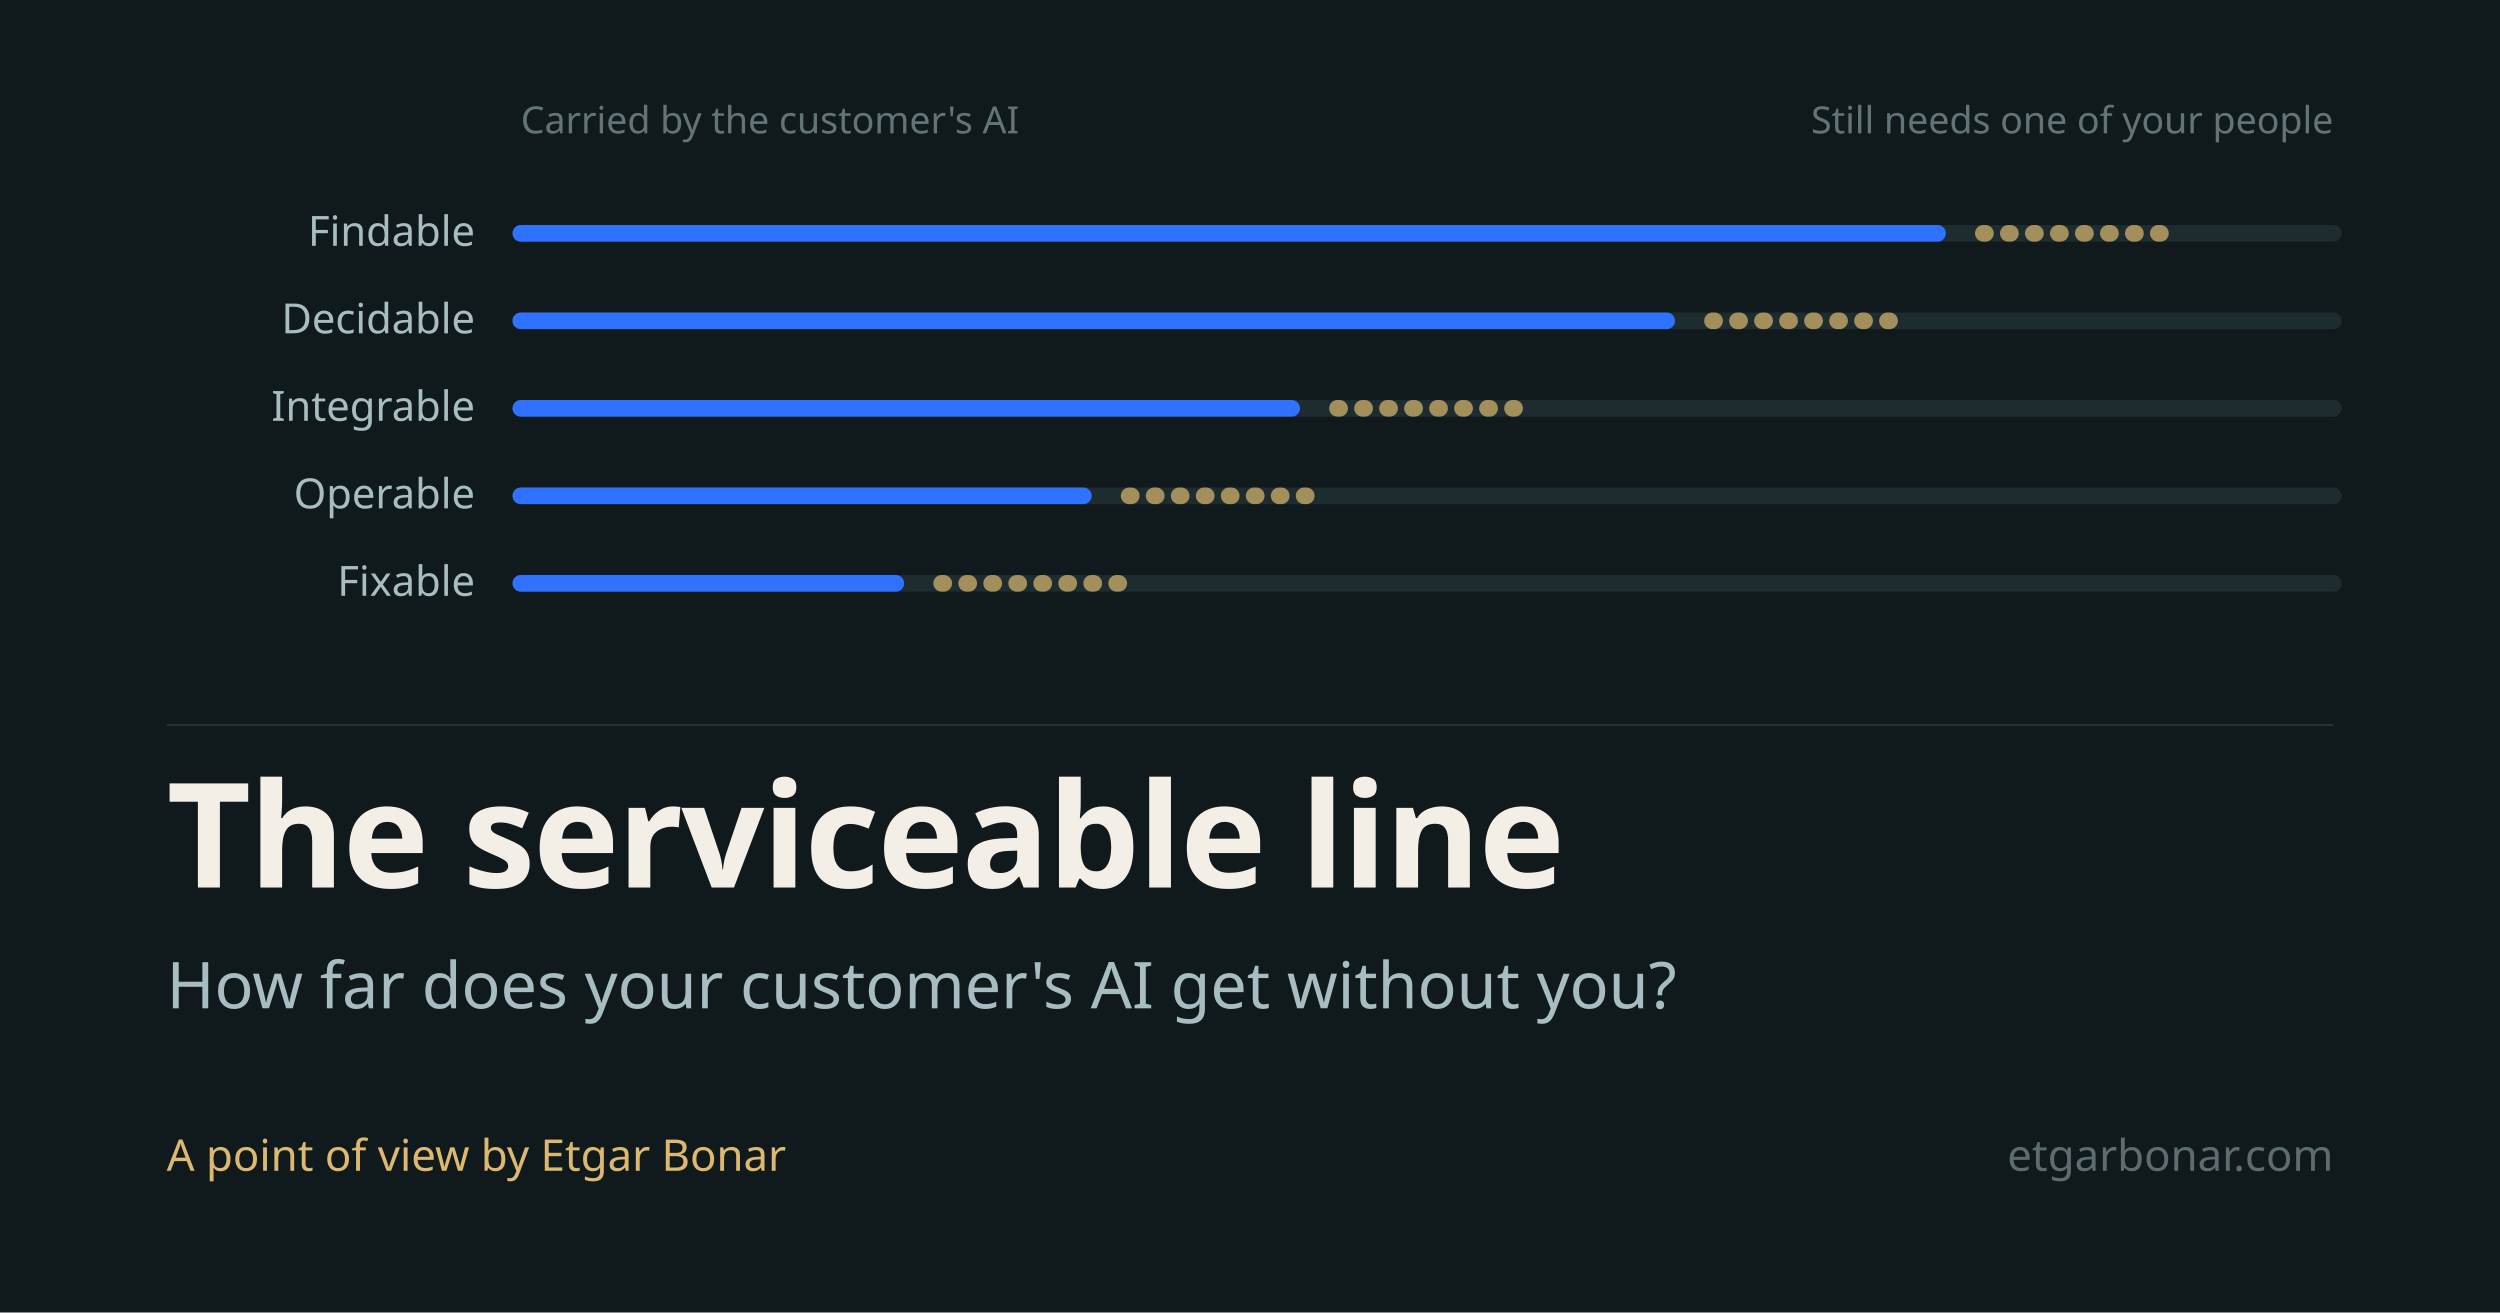
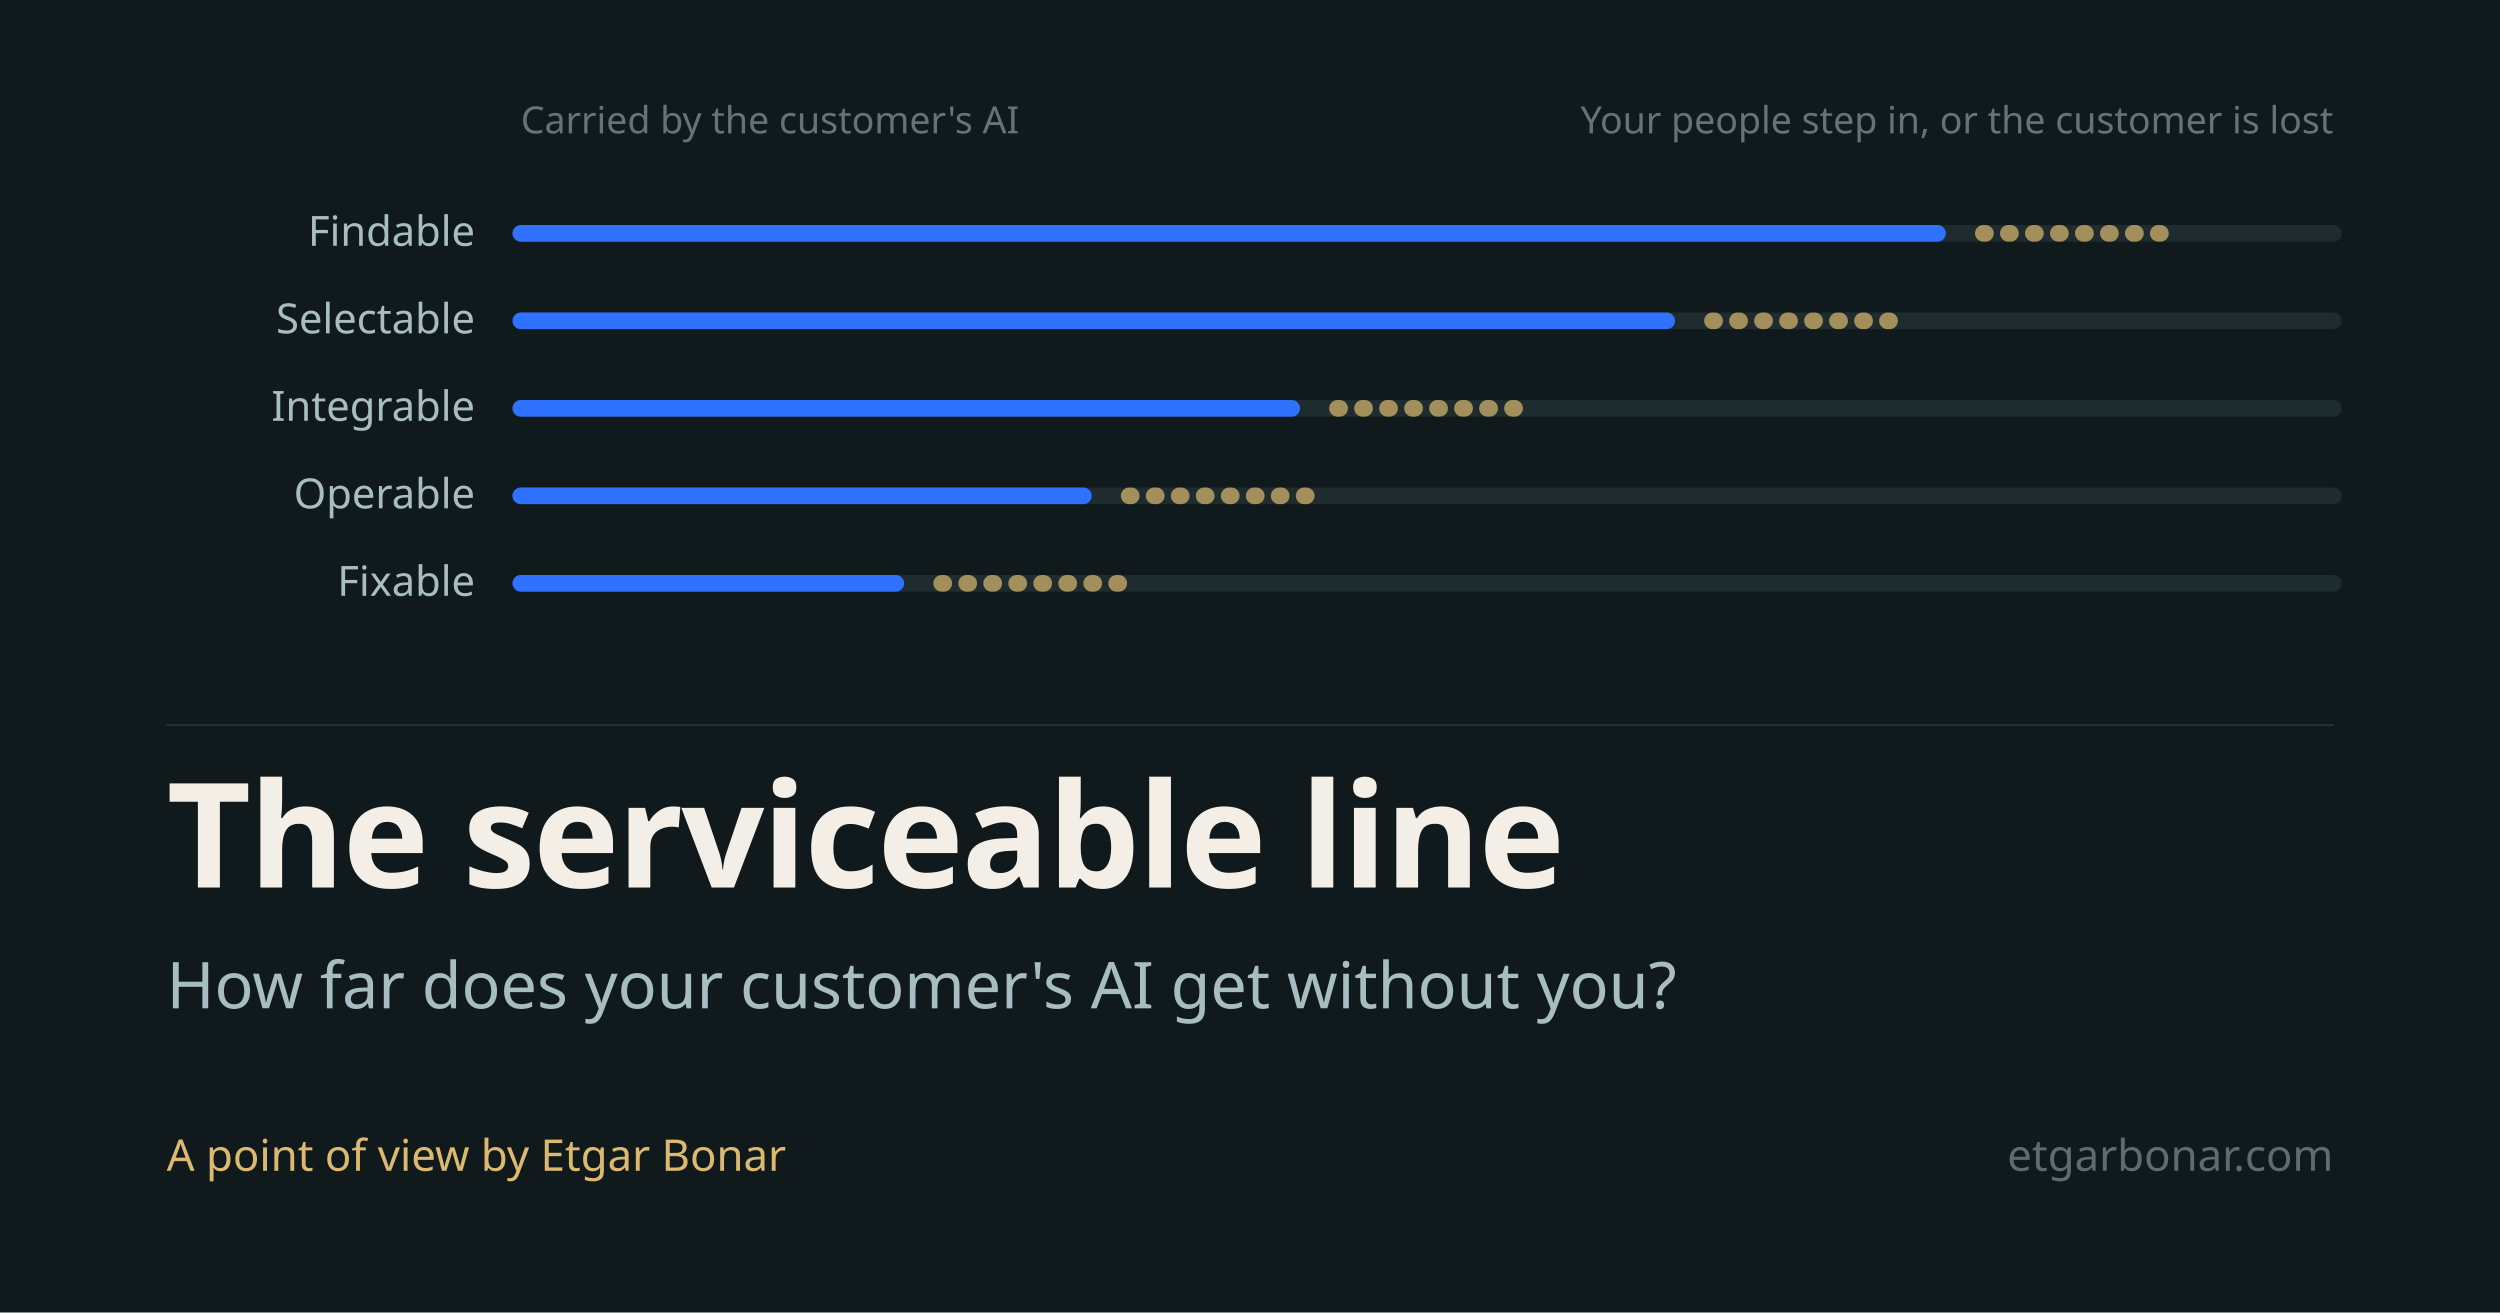
<svg xmlns="http://www.w3.org/2000/svg" width="1200" height="630" viewBox="0 0 1200 630" role="img" aria-labelledby="cardtitle carddesc">
  <rect width="1200" height="630" fill="#101a1d" />
  <g font-family="Noto Sans, Liberation Sans, Arial, Helvetica, sans-serif" font-size="18" fill="#a8bdc1" opacity=".55">
    <text x="250" y="64">Carried by the customer's AI</text>
-     <text x="1120" y="64" text-anchor="end">Still needs one of your people</text>
+     <text x="1120" y="64" text-anchor="end">Your people step in, or the customer is lost</text>
  </g>
  <g font-family="Noto Sans, Liberation Sans, Arial, Helvetica, sans-serif" font-size="20" fill="#a8bdc1" text-anchor="end">
    <text x="228" y="118">Findable</text>
-     <text x="228" y="160">Decidable</text>
+     <text x="228" y="160">Selectable</text>
    <text x="228" y="202">Integrable</text>
    <text x="228" y="244">Operable</text>
    <text x="228" y="286">Fixable</text>
  </g>
  <g stroke="#1e2b2f" stroke-width="8" stroke-linecap="round">
    <path d="M250 112H1120" />
    <path d="M250 154H1120" />
    <path d="M250 196H1120" />
    <path d="M250 238H1120" />
    <path d="M250 280H1120" />
  </g>
  <g stroke="#2f72ff" stroke-width="8" stroke-linecap="round">
    <path d="M250 112H930" />
    <path d="M250 154H800" />
    <path d="M250 196H620" />
    <path d="M250 238H520" />
    <path d="M250 280H430" />
  </g>
  <g stroke="#dcb96f" stroke-width="8" stroke-linecap="round" stroke-dasharray="1 11" opacity=".7">
    <path d="M952 112H1042" />
    <path d="M822 154H912" />
    <path d="M642 196H732" />
    <path d="M542 238H632" />
    <path d="M452 280H542" />
  </g>
  <path d="M80 348H1120" stroke="#233236" stroke-width="1" />
  <text x="80" y="426" font-family="Noto Sans, Liberation Sans, Arial, Helvetica, sans-serif" font-size="70" font-weight="700" letter-spacing="-1" fill="#f4efe6">The serviceable line</text>
  <text x="80" y="484" font-family="Noto Sans, Liberation Sans, Arial, Helvetica, sans-serif" font-size="31" fill="#a8bdc1">How far does your customer's AI get without you?</text>
  <text x="80" y="562" font-family="Noto Sans, Liberation Sans, Arial, Helvetica, sans-serif" font-size="21" fill="#dcb96f">A point of view by Etgar Bonar</text>
  <text x="1120" y="562" text-anchor="end" font-family="Noto Sans, Liberation Sans, Arial, Helvetica, sans-serif" font-size="21" fill="#a8bdc1" opacity=".5">etgarbonar.com</text>
</svg>
